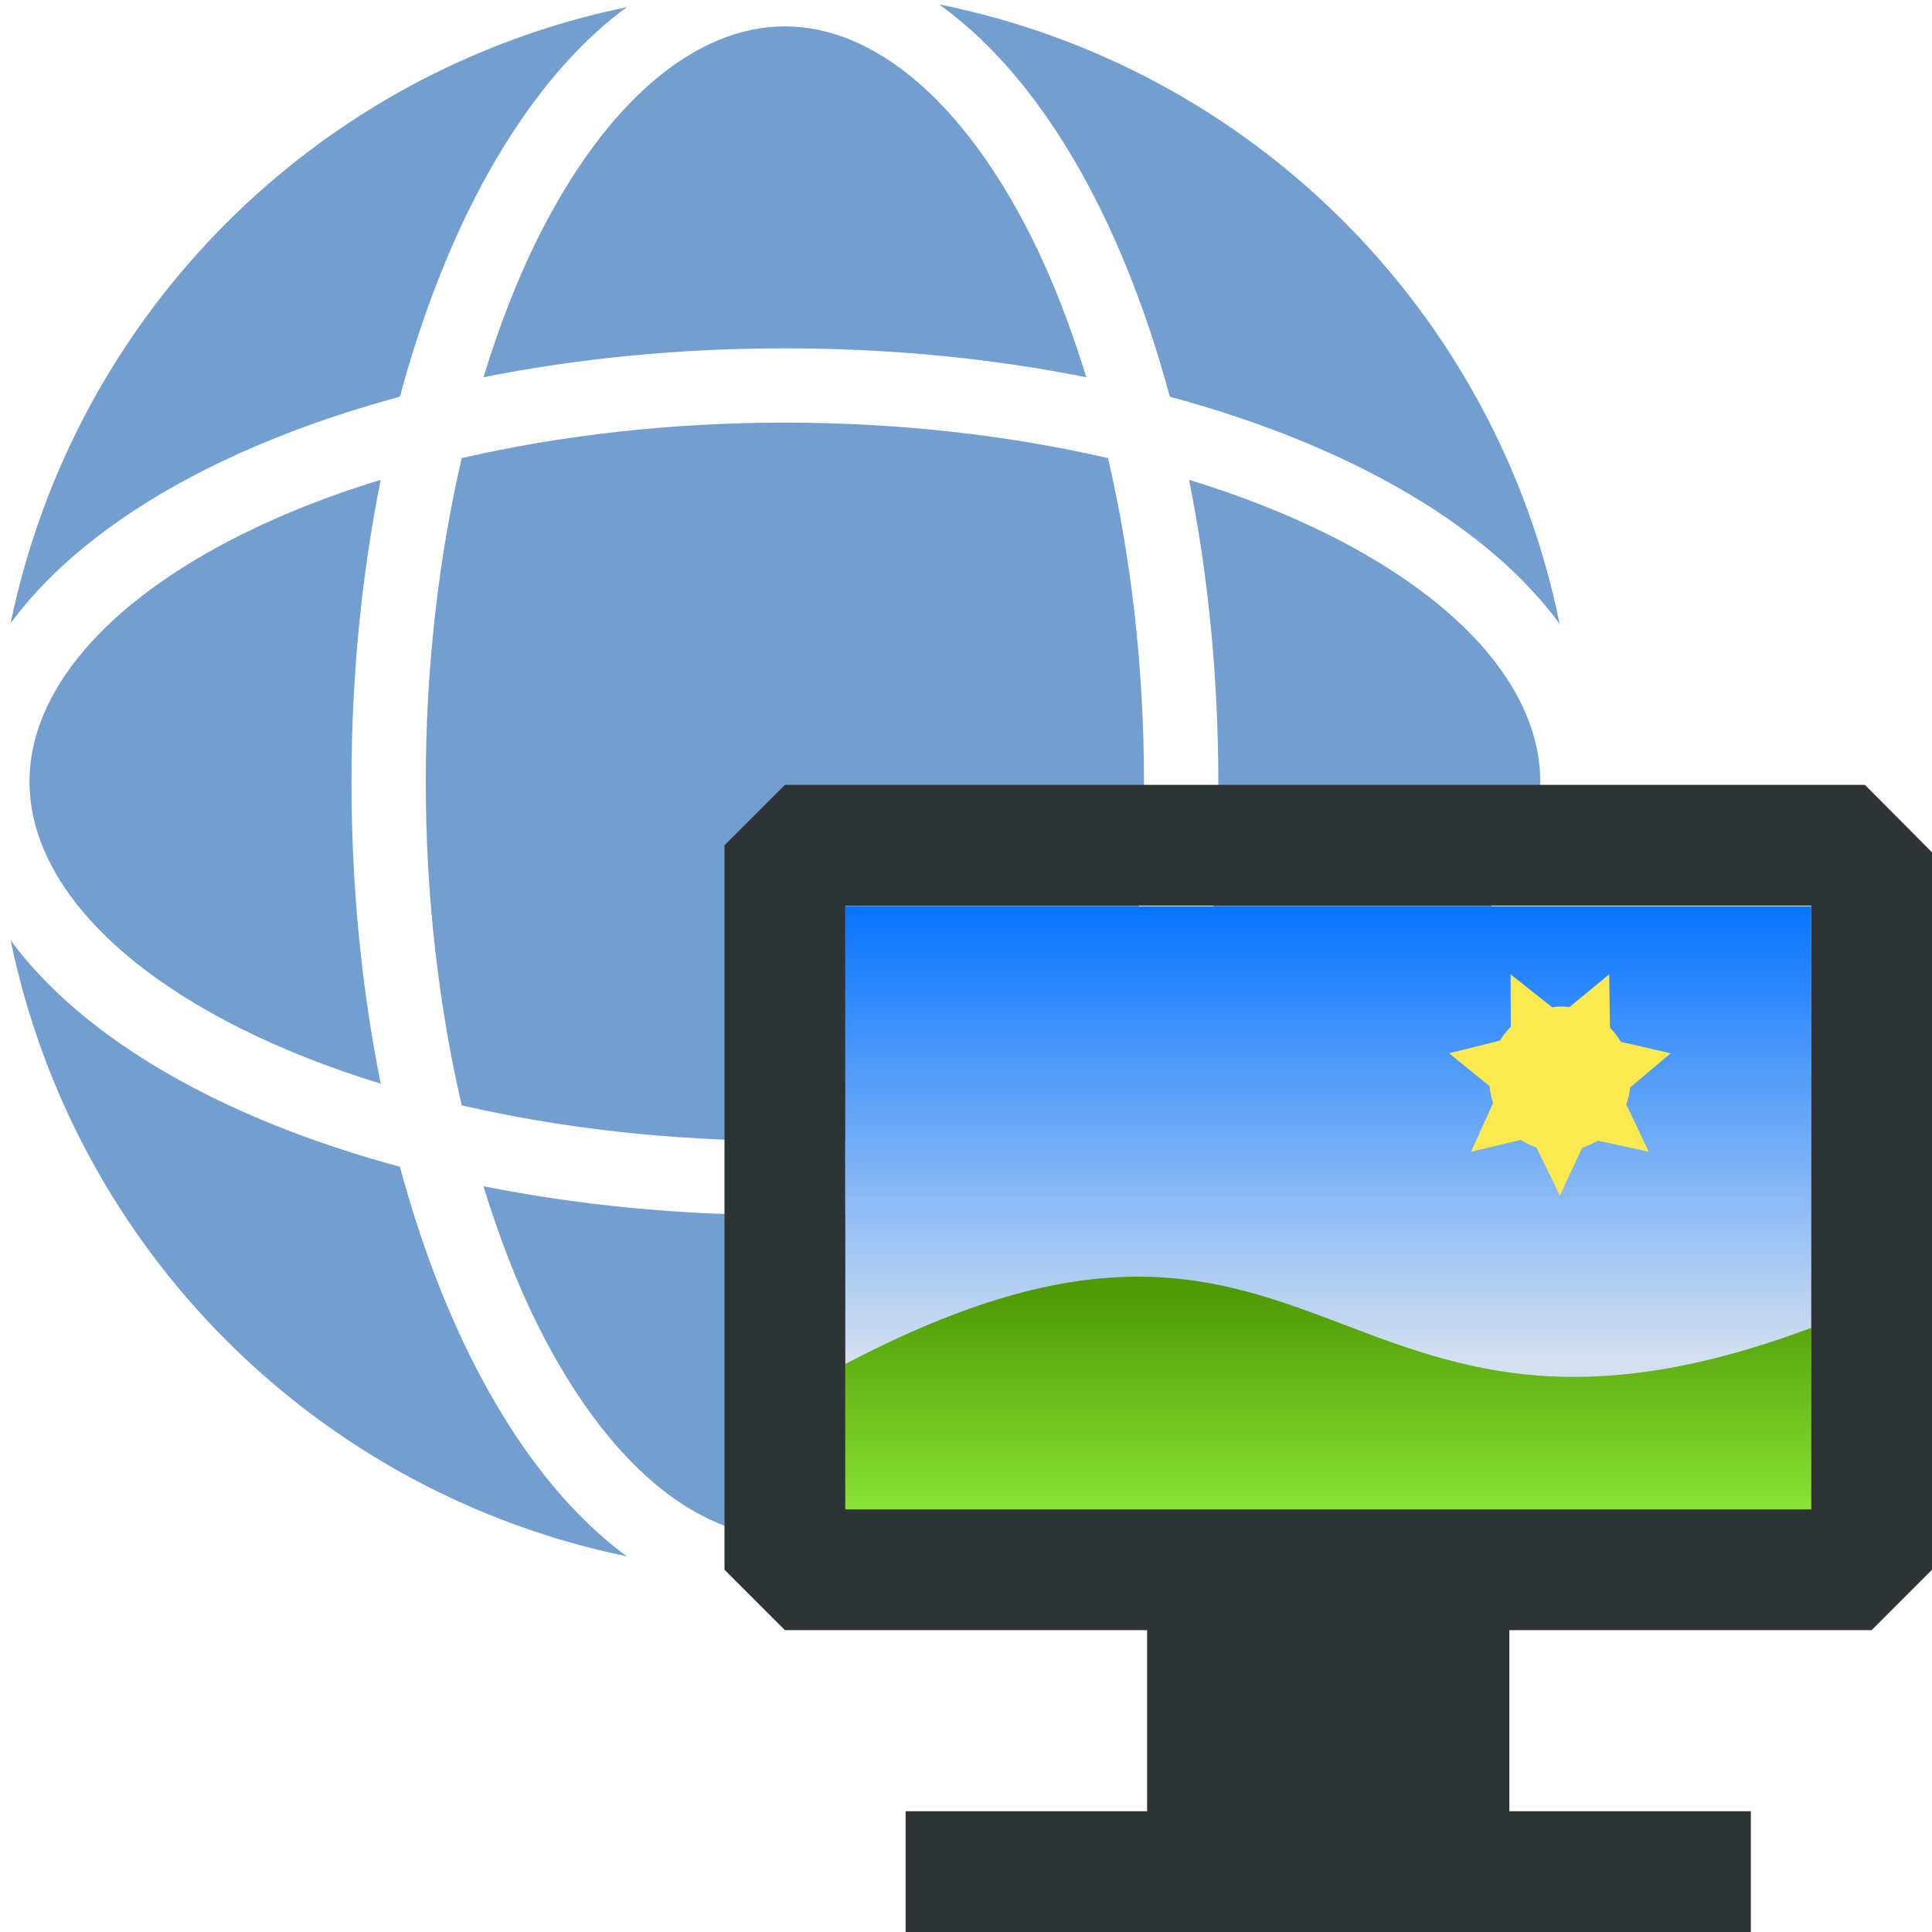
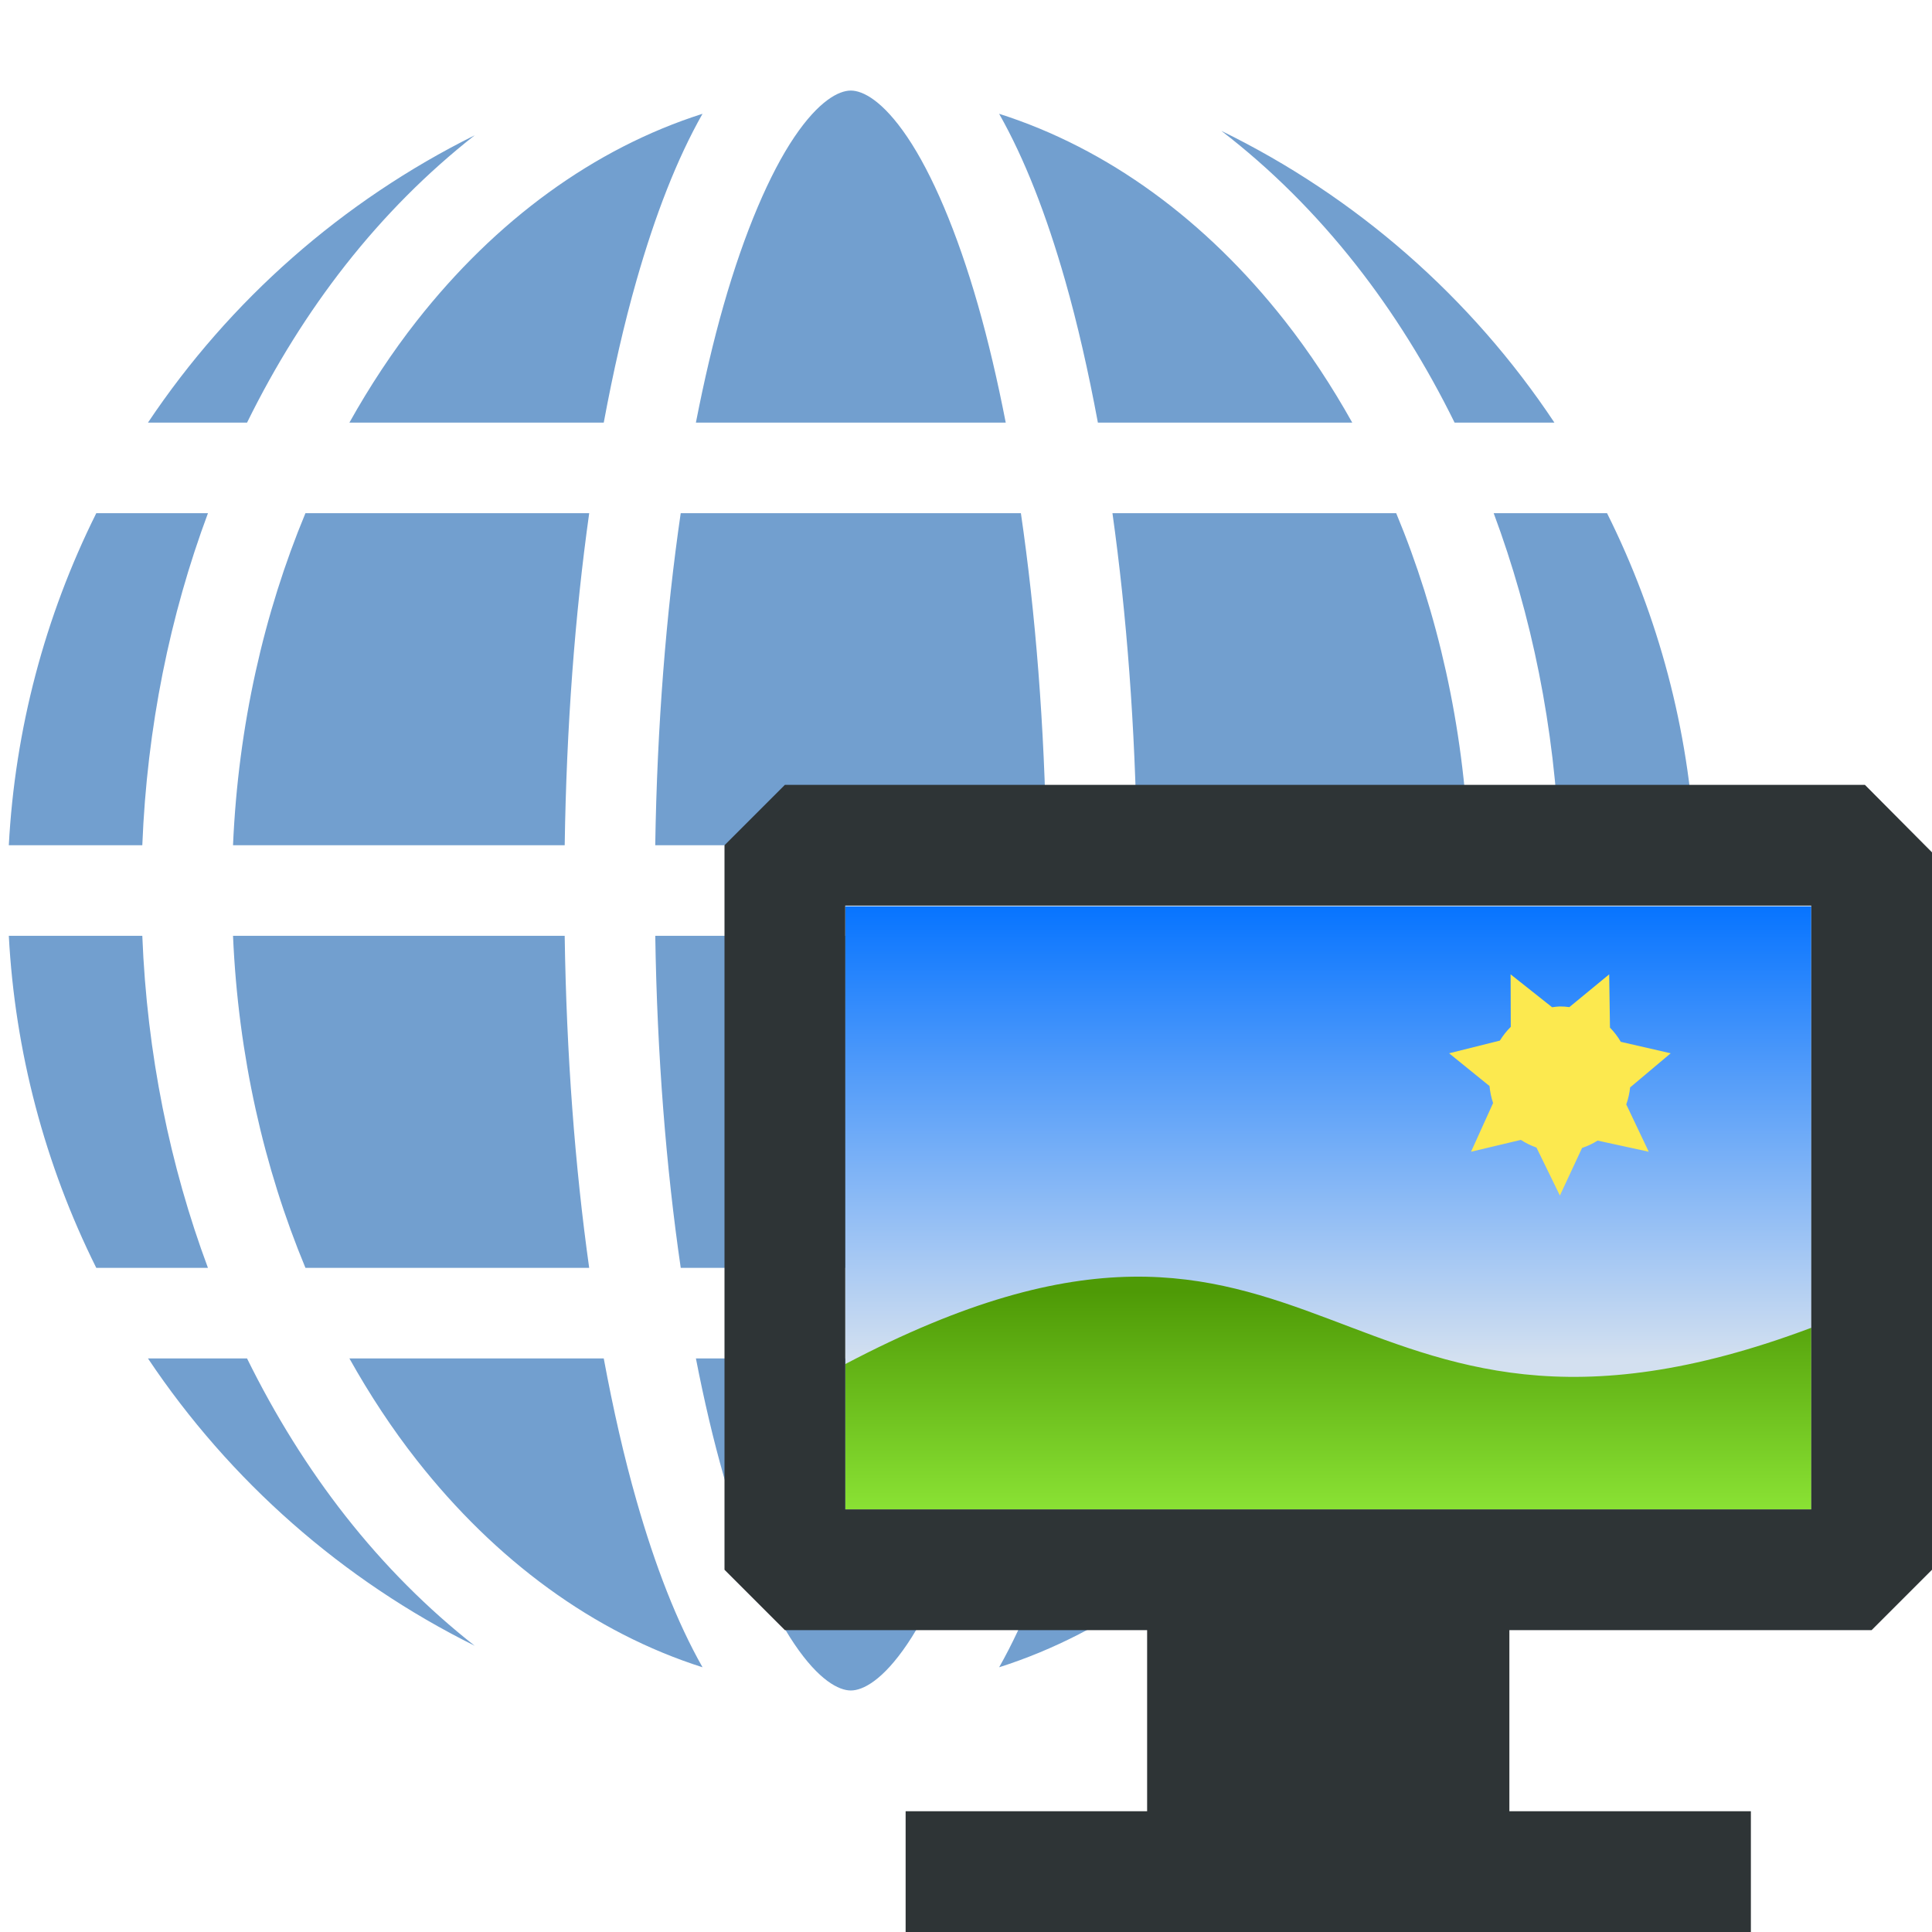
<svg xmlns="http://www.w3.org/2000/svg" xmlns:xlink="http://www.w3.org/1999/xlink" width="128" height="128" viewBox="0 0 128 128" version="1.1" id="svg1">
  <defs id="defs1">
    <linearGradient id="linearGradient1611">
      <stop style="stop-color:#d3e0f0;stop-opacity:1;" offset="0" id="stop1607" />
      <stop style="stop-color:#0774ff;stop-opacity:1;" offset="1" id="stop1609" />
    </linearGradient>
    <linearGradient id="linearGradient1687">
      <stop style="stop-color:#4e9a06;stop-opacity:1" offset="0" id="stop1683" />
      <stop style="stop-color:#8ae234;stop-opacity:1" offset="1" id="stop1685" />
    </linearGradient>
    <linearGradient xlink:href="#linearGradient1611" id="linearGradient1681-4" x1="64" y1="88" x2="64" y2="16" gradientUnits="userSpaceOnUse" gradientTransform="matrix(0.4999999,0,0,0.4166666,48,45.33332)" />
    <linearGradient xlink:href="#linearGradient1687" id="linearGradient1689-8" x1="64" y1="64" x2="64" y2="112" gradientUnits="userSpaceOnUse" gradientTransform="matrix(0.5000001,0,0,0.3007812,48,58.26732)" />
  </defs>
  <g id="layer1">
-     <path id="path1" style="fill:#729fcf;stroke-width:0.82;stroke-linecap:round;stroke-linejoin:bevel;paint-order:markers fill stroke" d="m 62.207,0.289 c 4.141,2.945 7.715,7.59 10.558,13.276 1.887,3.774 3.482,8.055 4.74,12.72 4.667,1.258 8.948,2.855 12.723,4.743 5.571,2.785 10.148,6.272 13.101,10.306 A 52.507,52.507 0 0 0 62.207,0.289 Z M 41.53,0.473 A 52.507,52.507 0 0 0 0.706,41.29 C 3.66,37.274 8.222,33.802 13.772,31.027 17.547,29.139 21.828,27.542 26.495,26.284 27.753,21.619 29.348,17.338 31.235,13.564 34.017,7.999 37.5,3.426 41.53,0.473 Z M 52,1.747 c -5.919,0 -11.835,4.964 -16.362,14.018 -1.371,2.743 -2.571,5.865 -3.609,9.23 C 38.225,23.755 44.953,23.078 52,23.078 c 7.047,0 13.775,0.678 19.97,1.916 C 70.933,21.629 69.733,18.507 68.362,15.764 63.835,6.71 57.919,1.747 52,1.747 Z M 52,28 c -7.663,0 -14.922,0.856 -21.411,2.352 -1.504,6.501 -2.381,13.757 -2.381,21.44 0,7.683 0.877,14.938 2.381,21.44 6.489,1.497 13.748,2.352 21.411,2.352 7.663,0 14.922,-0.856 21.411,-2.352 1.504,-6.501 2.381,-13.757 2.381,-21.44 0,-7.683 -0.877,-14.938 -2.381,-21.44 C 66.922,28.856 59.663,28 52,28 Z m -26.777,3.786 c -3.385,1.041 -6.494,2.265 -9.251,3.644 -9.054,4.527 -14.018,10.442 -14.018,16.362 0,5.919 4.964,11.835 14.018,16.362 2.757,1.378 5.866,2.603 9.251,3.644 -1.244,-6.208 -1.937,-12.941 -1.937,-20.006 0,-7.065 0.693,-13.798 1.937,-20.006 z m 53.555,0 c 1.244,6.208 1.937,12.941 1.937,20.006 0,7.065 -0.693,13.798 -1.937,20.006 3.385,-1.041 6.494,-2.265 9.251,-3.644 9.054,-4.527 14.018,-10.442 14.018,-16.362 0,-5.919 -4.964,-11.835 -14.018,-16.362 -2.757,-1.378 -5.866,-2.603 -9.251,-3.644 z M 0.706,62.294 A 52.507,52.507 0 0 0 41.53,103.111 C 37.5,100.158 34.017,95.585 31.235,90.02 29.348,86.246 27.753,81.965 26.495,77.3 21.828,76.042 17.547,74.445 13.772,72.557 8.222,69.782 3.66,66.31 0.706,62.294 Z m 102.587,0 c -2.954,4.016 -7.516,7.488 -13.066,10.263 -3.775,1.888 -8.056,3.485 -12.723,4.743 -1.258,4.665 -2.853,8.946 -4.74,12.72 -2.783,5.565 -6.265,10.138 -10.295,13.091 A 52.507,52.507 0 0 0 103.294,62.294 Z M 32.03,78.59 c 1.038,3.365 2.237,6.487 3.609,9.23 C 40.165,96.874 46.081,101.837 52,101.837 c 5.919,0 11.835,-4.964 16.362,-14.018 1.371,-2.743 2.571,-5.865 3.609,-9.23 C 65.775,79.829 59.047,80.507 52,80.507 c -7.047,0 -13.775,-0.678 -19.97,-1.916 z" />
+     <path id="path1326" style="fill:#729fcf;stroke:none;stroke-width:6;stroke-linecap:square;stroke-dasharray:none" d="m 56.369,6 c -0.79,0 -2.112,0.666 -3.742,3.08 -1.63,2.414 -3.295,6.273 -4.688,11.146 C 47.264,22.589 46.652,25.199 46.105,28 H 66.633 C 66.086,25.199 65.474,22.589 64.799,20.227 63.406,15.353 61.742,11.494 60.111,9.08 58.481,6.666 57.16,6 56.369,6 Z M 46.543,7.539 C 39.331,9.835 32.836,14.611 27.615,21.256 25.986,23.329 24.497,25.591 23.148,28 H 40 c 0.628,-3.379 1.349,-6.548 2.17,-9.422 1.24,-4.341 2.676,-8.044 4.373,-11.039 z m 19.652,0 c 1.697,2.995 3.133,6.698 4.373,11.039 0.821,2.874 1.541,6.043 2.17,9.422 H 89.59 C 88.242,25.591 86.752,23.329 85.123,21.256 79.902,14.611 73.407,9.835 66.195,7.539 Z m 14.723,1.131 c 3.271,2.513 6.269,5.502 8.922,8.879 2.484,3.161 4.67,6.671 6.531,10.451 h 6.613 A 56,56 0 0 0 80.918,8.67 Z M 31.449,8.965 A 56,56 0 0 0 9.803,28 h 6.564 c 1.861,-3.78 4.047,-7.29 6.531,-10.451 2.552,-3.248 5.425,-6.132 8.551,-8.584 z M 6.379,34 A 56,56 0 0 0 0.584,56 H 9.428 c 0.311,-7.823 1.836,-15.252 4.35,-22 z m 13.857,0 C 17.491,40.605 15.783,48.062 15.438,56 h 21.975 c 0.116,-7.852 0.68,-15.272 1.623,-22 z m 24.863,0 c -0.968,6.636 -1.564,14.091 -1.688,22 h 25.914 c -0.123,-7.909 -0.719,-15.364 -1.688,-22 z m 28.604,0 c 0.943,6.728 1.507,14.148 1.623,22 h 21.975 c -0.345,-7.938 -2.053,-15.395 -4.799,-22 z m 25.258,0 c 2.514,6.749 4.039,14.176 4.35,22 h 8.975 A 56,56 0 0 0 106.471,34 Z M 0.584,62 A 56,56 0 0 0 6.379,84 h 7.398 C 11.264,77.251 9.738,69.824 9.428,62 Z M 15.438,62 c 0.345,7.938 2.053,15.395 4.799,22 H 39.035 C 38.092,77.272 37.528,69.852 37.412,62 Z m 27.975,0 c 0.123,7.909 0.719,15.364 1.688,22 h 22.539 c 0.968,-6.636 1.564,-14.091 1.688,-22 z m 31.914,0 c -0.116,7.852 -0.68,15.272 -1.623,22 h 18.799 c 2.746,-6.605 4.454,-14.062 4.799,-22 z m 27.984,0 c -0.311,7.823 -1.836,15.252 -4.35,22 h 7.398 A 56,56 0 0 0 112.154,62 Z M 9.803,90 a 56,56 0 0 0 21.646,19.035 c -3.126,-2.452 -5.999,-5.336 -8.551,-8.584 C 20.415,97.29 18.229,93.78 16.367,90 Z m 13.346,0 c 1.348,2.409 2.838,4.671 4.467,6.744 5.221,6.645 11.716,11.421 18.928,13.717 -1.697,-2.995 -3.133,-6.698 -4.373,-11.039 C 41.349,96.548 40.628,93.379 40,90 Z m 22.957,0 c 0.546,2.801 1.159,5.411 1.834,7.773 1.392,4.873 3.057,8.733 4.688,11.146 1.63,2.414 2.952,3.08 3.742,3.08 0.79,0 2.112,-0.666 3.742,-3.08 1.63,-2.414 3.295,-6.273 4.688,-11.146 0.675,-2.363 1.288,-4.972 1.834,-7.773 z m 26.633,0 c -0.628,3.379 -1.349,6.548 -2.17,9.422 -1.24,4.341 -2.676,8.044 -4.373,11.039 7.212,-2.296 13.707,-7.072 18.928,-13.717 C 86.752,94.671 88.242,92.409 89.59,90 Z m 23.633,0 c -1.861,3.78 -4.047,7.29 -6.531,10.451 -2.552,3.248 -5.425,6.132 -8.551,8.584 A 56,56 0 0 0 102.936,90 Z" />
  </g>
-   <g id="g1" transform="translate(8,8.045175)">
+   <g id="g1" transform="translate(8,8.045175)" style="display:inline">
    <rect style="fill:url(#linearGradient1681-4);fill-opacity:1;stroke-width:0.456;stroke-linecap:round;stroke-linejoin:round" id="rect3673-6" width="64" height="40" x="48" y="52" />
    <path style="fill:url(#linearGradient1689-8);fill-opacity:1;stroke-width:0.388;stroke-linecap:round;stroke-linejoin:round" d="m 48,82.33 c 32,-16.844 32,9.625 64,-2.406 v 12.031 H 48 Z" id="path3781-7" />
    <g id="g1522-8" style="display:inline;fill:#fce94f" transform="matrix(0.4743755,0,0,0.485757,51.12895,35.38425)">
      <path id="path411-0" style="display:inline;fill:#fce94f;stroke-width:3.467;stroke-linecap:round;stroke-linejoin:round" d="m 86.328,43.486 0.025,7.16 a 9.919,9.919 0 0 0 -1.521,1.877 l -7.093,1.73 5.645,4.468 a 9.919,9.919 0 0 0 0.5,2.317 l -3.08,6.643 6.957,-1.616 a 9.919,9.919 0 0 0 2.178,1.042 l 3.274,6.548 3.098,-6.494 a 9.919,9.919 0 0 0 2.17,-1 l 7.141,1.519 -3.139,-6.453 a 9.919,9.919 0 0 0 0.539,-2.319 l 5.665,-4.655 -6.967,-1.563 a 9.919,9.919 0 0 0 -1.513,-1.937 l -0.109,-7.267 -5.562,4.469 a 9.919,9.919 0 0 0 -1.323,-0.089 9.919,9.919 0 0 0 -1.085,0.107 z" />
    </g>
    <path id="rect4" style="color:#000000;fill:#2e3436;stroke-width:0.991;stroke-linecap:round;stroke-linejoin:bevel;-inkscape-stroke:none;paint-order:markers fill stroke" d="m 44,43.955 -4,4 v 48 l 4,4 H 68 V 111.955 H 52 v 8 h 56 v -8 H 92 V 99.955 h 24 l 4,-4 V 48.425 l -4.444,-4.471 z m 4,8 h 64 v 40 H 48 Z" />
  </g>
</svg>
